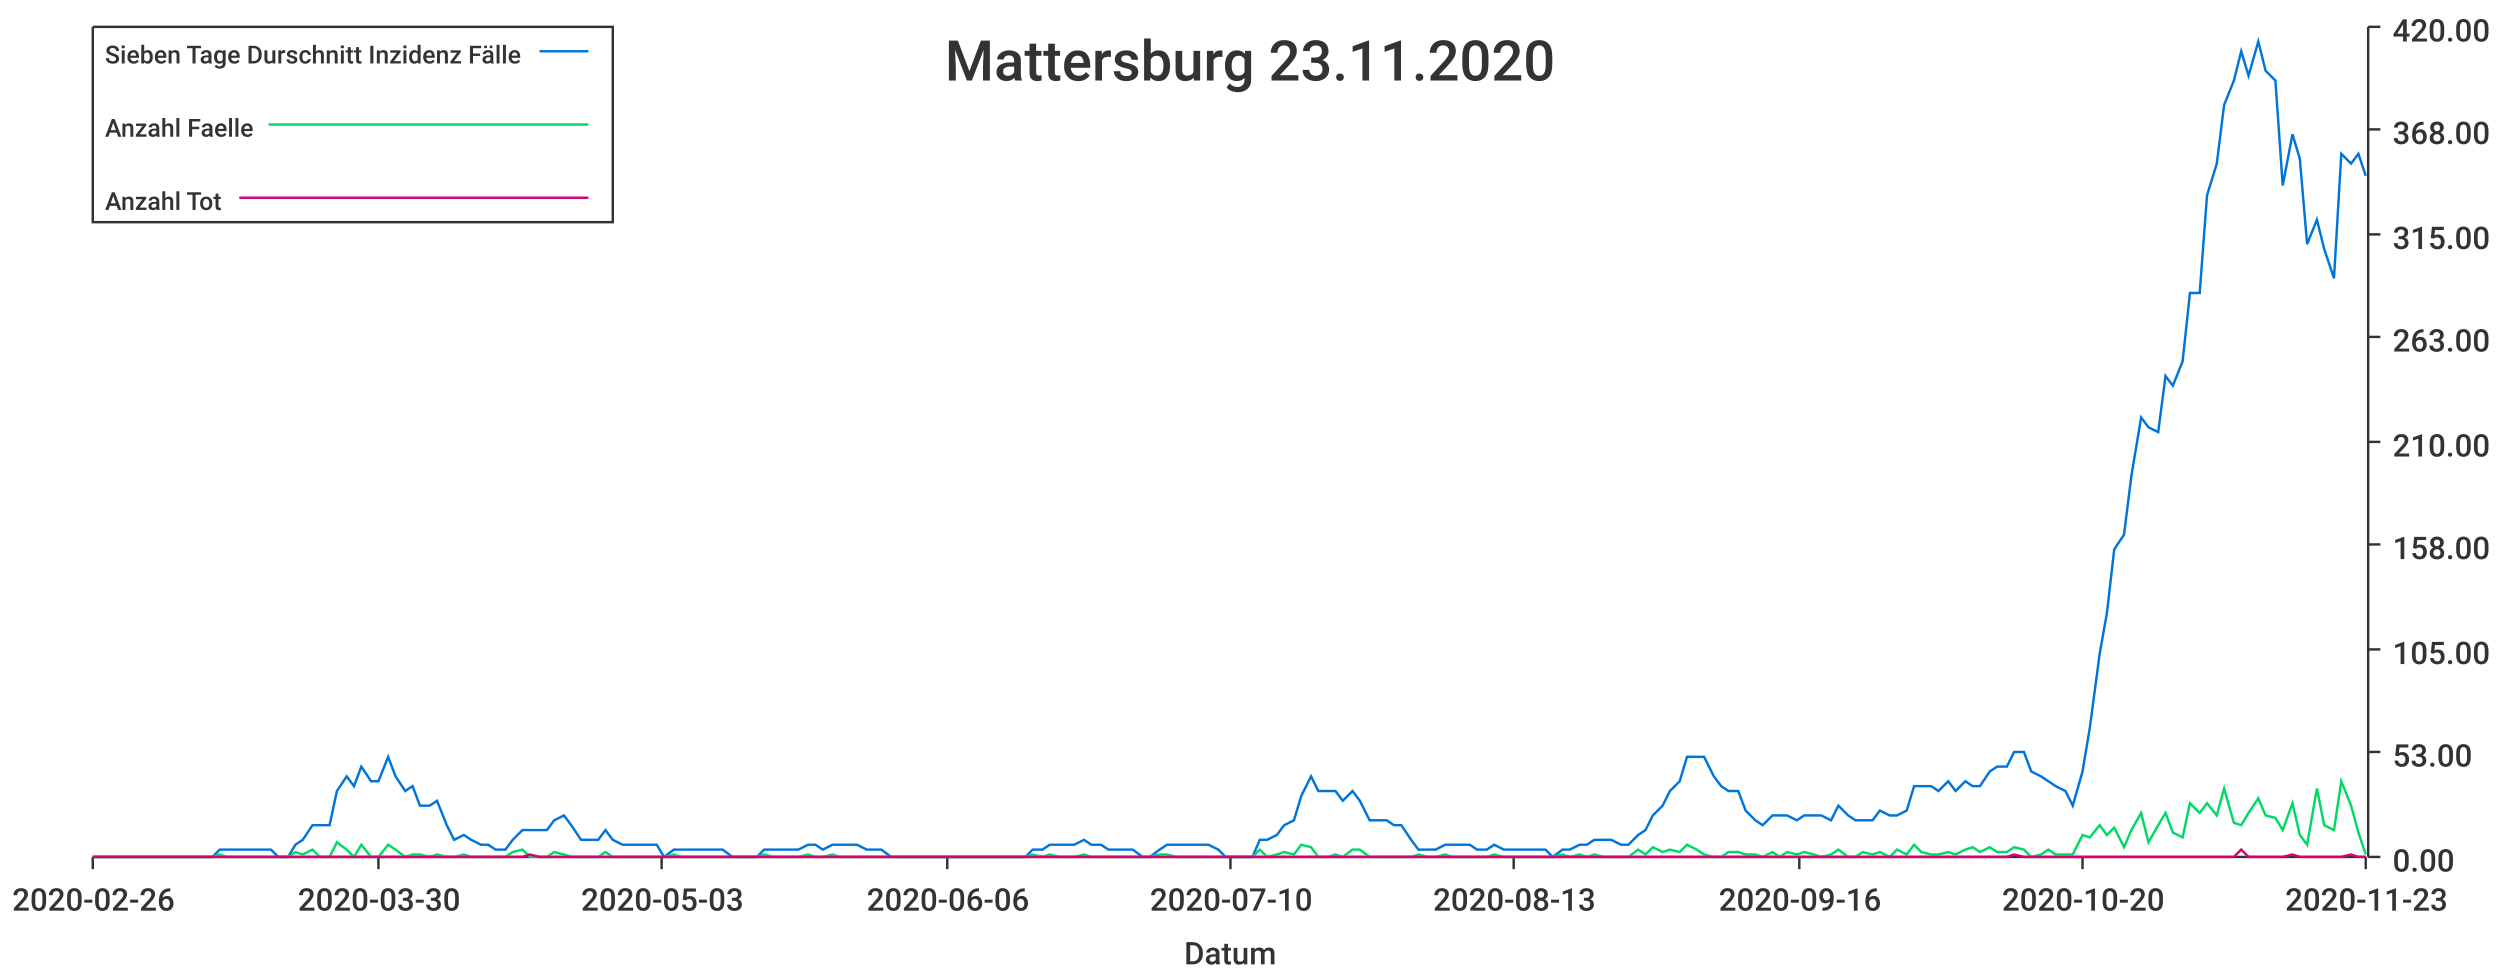
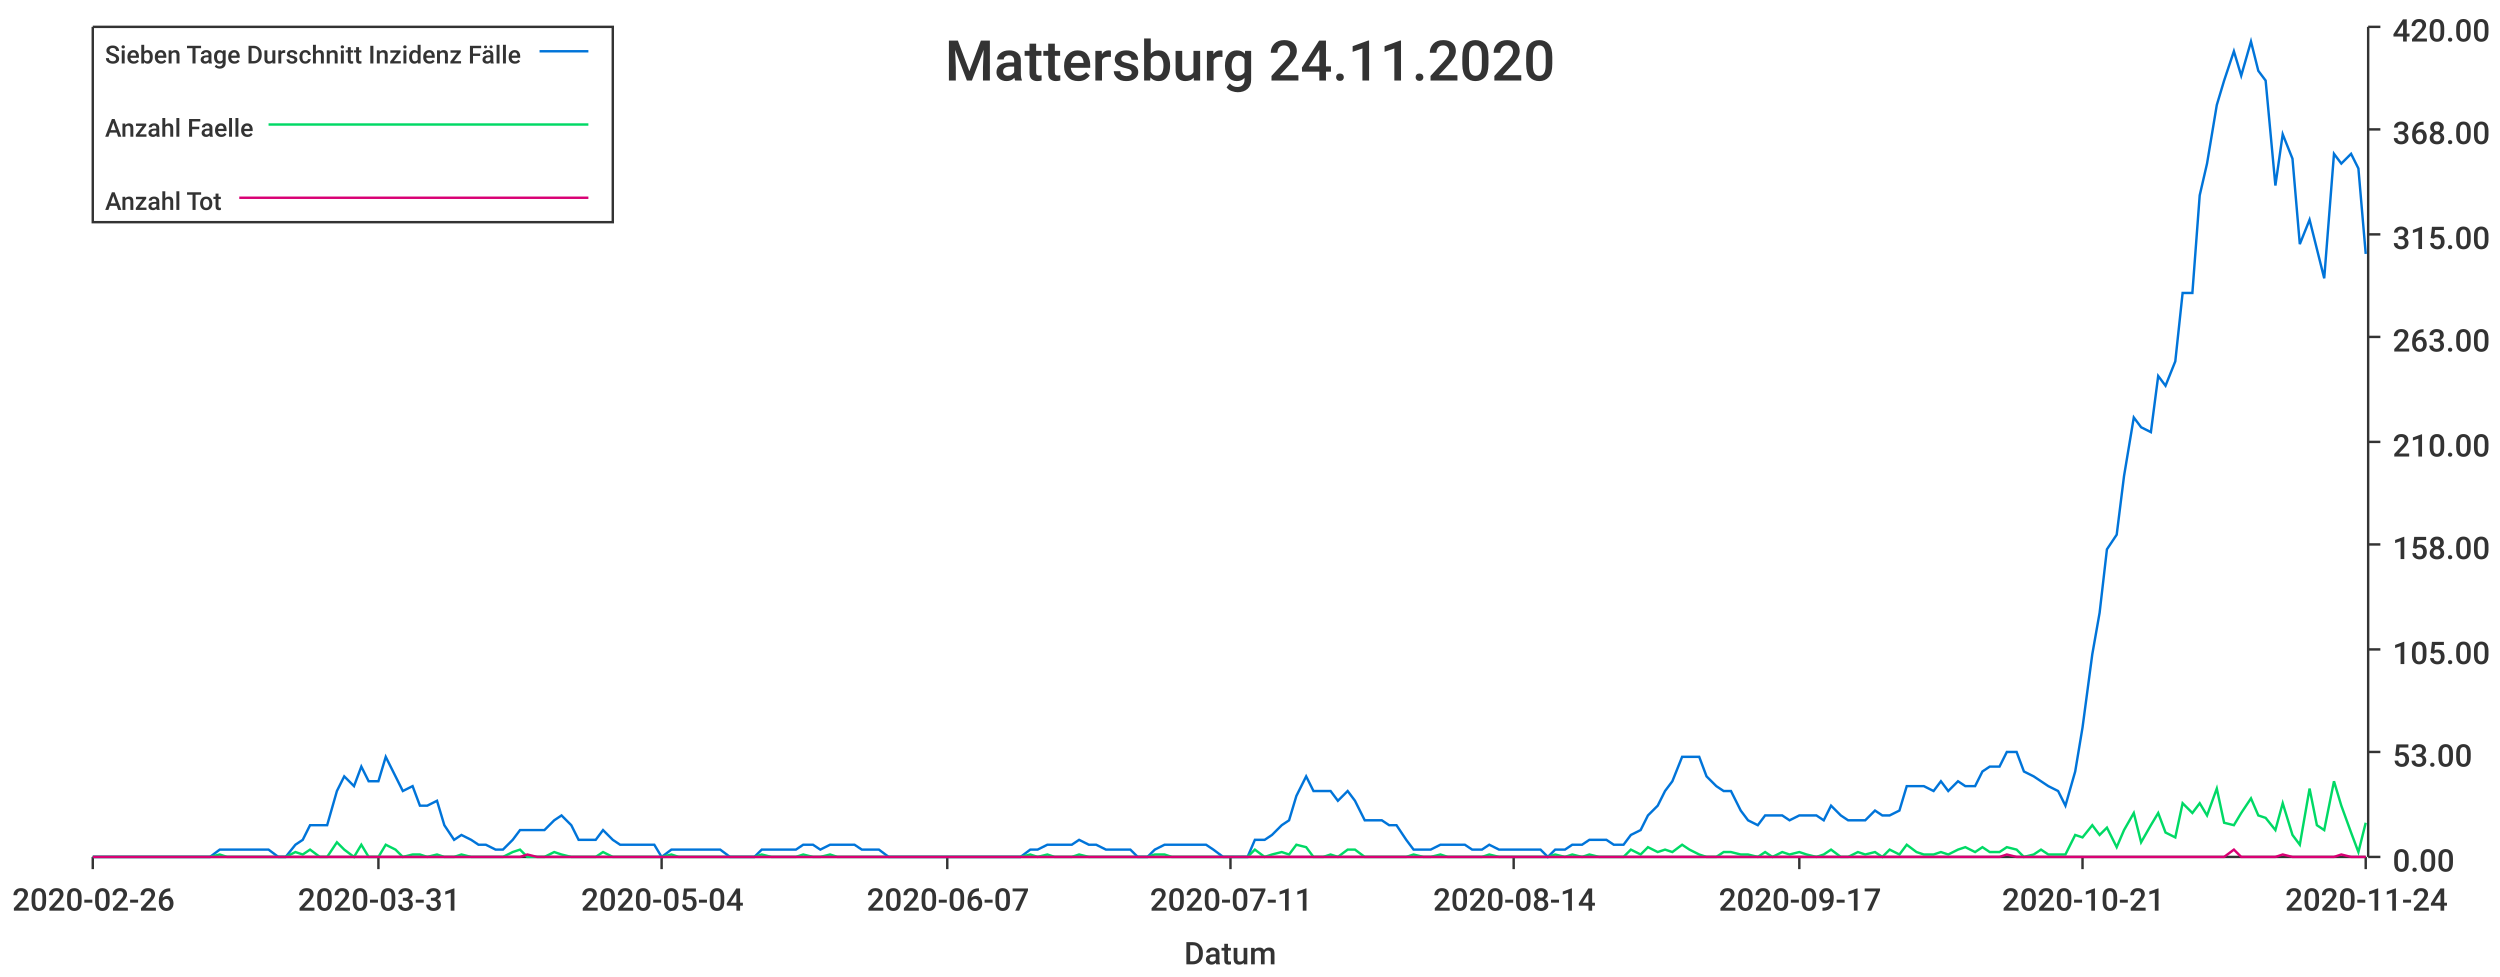
<svg xmlns="http://www.w3.org/2000/svg" width="1024" height="400">\n<path d="M 0 0 L 1024 0 L 1024 400 L 0 400 L 0 0" style="stroke-width:0;stroke:rgba(255,255,255,1.0);fill:rgba(255,255,255,1.0)" />
  <path d="M 38 11 L 969 11 L 969 351 L 38 351 L 38 11" style="stroke-width:0;stroke:rgba(255,255,255,1.0);fill:rgba(255,255,255,1.0)" />
  <path d="M 38 351 L 969 351" style="stroke-width:1;stroke:rgba(51,51,51,1.0);fill:none" />
  <path d="M 38 351 L 38 356" style="stroke-width:1;stroke:rgba(51,51,51,1.0);fill:none" />
  <text x="5" y="373" style="stroke-width:0;stroke:none;fill:rgba(51,51,51,1.0);font-size:12.8px;font-family:'Roboto Medium',sans-serif">2020-02-26</text>
  <path d="M 155 351 L 155 356" style="stroke-width:1;stroke:rgba(51,51,51,1.0);fill:none" />
-   <text x="122" y="373" style="stroke-width:0;stroke:none;fill:rgba(51,51,51,1.0);font-size:12.8px;font-family:'Roboto Medium',sans-serif">2020-03-30</text>
+   <text x="122" y="373" style="stroke-width:0;stroke:none;fill:rgba(51,51,51,1.0);font-size:12.8px;font-family:'Roboto Medium',sans-serif">2020-03-31</text>
  <path d="M 271 351 L 271 356" style="stroke-width:1;stroke:rgba(51,51,51,1.0);fill:none" />
-   <text x="238" y="373" style="stroke-width:0;stroke:none;fill:rgba(51,51,51,1.0);font-size:12.8px;font-family:'Roboto Medium',sans-serif">2020-05-03</text>
+   <text x="238" y="373" style="stroke-width:0;stroke:none;fill:rgba(51,51,51,1.0);font-size:12.8px;font-family:'Roboto Medium',sans-serif">2020-05-04</text>
  <path d="M 388 351 L 388 356" style="stroke-width:1;stroke:rgba(51,51,51,1.0);fill:none" />
-   <text x="355" y="373" style="stroke-width:0;stroke:none;fill:rgba(51,51,51,1.0);font-size:12.8px;font-family:'Roboto Medium',sans-serif">2020-06-06</text>
+   <text x="355" y="373" style="stroke-width:0;stroke:none;fill:rgba(51,51,51,1.0);font-size:12.8px;font-family:'Roboto Medium',sans-serif">2020-06-07</text>
  <path d="M 504 351 L 504 356" style="stroke-width:1;stroke:rgba(51,51,51,1.0);fill:none" />
-   <text x="471" y="373" style="stroke-width:0;stroke:none;fill:rgba(51,51,51,1.0);font-size:12.8px;font-family:'Roboto Medium',sans-serif">2020-07-10</text>
+   <text x="471" y="373" style="stroke-width:0;stroke:none;fill:rgba(51,51,51,1.0);font-size:12.8px;font-family:'Roboto Medium',sans-serif">2020-07-11</text>
  <path d="M 620 351 L 620 356" style="stroke-width:1;stroke:rgba(51,51,51,1.0);fill:none" />
-   <text x="587" y="373" style="stroke-width:0;stroke:none;fill:rgba(51,51,51,1.0);font-size:12.8px;font-family:'Roboto Medium',sans-serif">2020-08-13</text>
+   <text x="587" y="373" style="stroke-width:0;stroke:none;fill:rgba(51,51,51,1.0);font-size:12.8px;font-family:'Roboto Medium',sans-serif">2020-08-14</text>
  <path d="M 737 351 L 737 356" style="stroke-width:1;stroke:rgba(51,51,51,1.0);fill:none" />
-   <text x="704" y="373" style="stroke-width:0;stroke:none;fill:rgba(51,51,51,1.0);font-size:12.8px;font-family:'Roboto Medium',sans-serif">2020-09-16</text>
+   <text x="704" y="373" style="stroke-width:0;stroke:none;fill:rgba(51,51,51,1.0);font-size:12.8px;font-family:'Roboto Medium',sans-serif">2020-09-17</text>
  <path d="M 853 351 L 853 356" style="stroke-width:1;stroke:rgba(51,51,51,1.0);fill:none" />
-   <text x="820" y="373" style="stroke-width:0;stroke:none;fill:rgba(51,51,51,1.0);font-size:12.8px;font-family:'Roboto Medium',sans-serif">2020-10-20</text>
+   <text x="820" y="373" style="stroke-width:0;stroke:none;fill:rgba(51,51,51,1.0);font-size:12.8px;font-family:'Roboto Medium',sans-serif">2020-10-21</text>
  <path d="M 969 351 L 969 356" style="stroke-width:1;stroke:rgba(51,51,51,1.0);fill:none" />
-   <text x="936" y="373" style="stroke-width:0;stroke:none;fill:rgba(51,51,51,1.0);font-size:12.8px;font-family:'Roboto Medium',sans-serif">2020-11-23</text>
+   <text x="936" y="373" style="stroke-width:0;stroke:none;fill:rgba(51,51,51,1.0);font-size:12.8px;font-family:'Roboto Medium',sans-serif">2020-11-24</text>
  <text x="485" y="395" style="stroke-width:0;stroke:none;fill:rgba(51,51,51,1.0);font-size:12.8px;font-family:'Roboto Medium',sans-serif">Datum</text>
  <path d="M 970 351 L 970 11" style="stroke-width:1;stroke:rgba(51,51,51,1.0);fill:none" />
  <path d="M 970 351 L 975 351" style="stroke-width:1;stroke:rgba(51,51,51,1.0);fill:none" />
  <text x="980" y="357" style="stroke-width:0;stroke:none;fill:rgba(51,51,51,1.0);font-size:12.8px;font-family:'Roboto Medium',sans-serif">0.00</text>
  <path d="M 970 308 L 975 308" style="stroke-width:1;stroke:rgba(51,51,51,1.0);fill:none" />
  <text x="980" y="314" style="stroke-width:0;stroke:none;fill:rgba(51,51,51,1.0);font-size:12.8px;font-family:'Roboto Medium',sans-serif">53.00</text>
  <path d="M 970 266 L 975 266" style="stroke-width:1;stroke:rgba(51,51,51,1.0);fill:none" />
  <text x="980" y="272" style="stroke-width:0;stroke:none;fill:rgba(51,51,51,1.0);font-size:12.8px;font-family:'Roboto Medium',sans-serif">105.00</text>
  <path d="M 970 223 L 975 223" style="stroke-width:1;stroke:rgba(51,51,51,1.0);fill:none" />
  <text x="980" y="229" style="stroke-width:0;stroke:none;fill:rgba(51,51,51,1.0);font-size:12.8px;font-family:'Roboto Medium',sans-serif">158.00</text>
  <path d="M 970 181 L 975 181" style="stroke-width:1;stroke:rgba(51,51,51,1.0);fill:none" />
  <text x="980" y="187" style="stroke-width:0;stroke:none;fill:rgba(51,51,51,1.0);font-size:12.8px;font-family:'Roboto Medium',sans-serif">210.00</text>
  <path d="M 970 138 L 975 138" style="stroke-width:1;stroke:rgba(51,51,51,1.0);fill:none" />
  <text x="980" y="144" style="stroke-width:0;stroke:none;fill:rgba(51,51,51,1.0);font-size:12.8px;font-family:'Roboto Medium',sans-serif">263.00</text>
  <path d="M 970 96 L 975 96" style="stroke-width:1;stroke:rgba(51,51,51,1.0);fill:none" />
  <text x="980" y="102" style="stroke-width:0;stroke:none;fill:rgba(51,51,51,1.0);font-size:12.8px;font-family:'Roboto Medium',sans-serif">315.00</text>
  <path d="M 970 53 L 975 53" style="stroke-width:1;stroke:rgba(51,51,51,1.0);fill:none" />
  <text x="980" y="59" style="stroke-width:0;stroke:none;fill:rgba(51,51,51,1.0);font-size:12.8px;font-family:'Roboto Medium',sans-serif">368.00</text>
  <path d="M 970 11 L 975 11" style="stroke-width:1;stroke:rgba(51,51,51,1.0);fill:none" />
  <text x="980" y="17" style="stroke-width:0;stroke:none;fill:rgba(51,51,51,1.0);font-size:12.8px;font-family:'Roboto Medium',sans-serif">420.00</text>
-   <path d="M 38 351 L 42 351 L 45 351 L 49 351 L 52 351 L 56 351 L 59 351 L 63 351 L 66 351 L 69 351 L 73 351 L 76 351 L 80 351 L 83 351 L 87 351 L 90 348 L 93 348 L 97 348 L 100 348 L 104 348 L 107 348 L 111 348 L 114 351 L 118 351 L 121 346 L 124 344 L 128 338 L 131 338 L 135 338 L 138 324 L 142 318 L 145 322 L 148 314 L 152 320 L 155 320 L 159 310 L 162 318 L 166 324 L 169 322 L 172 330 L 176 330 L 179 328 L 183 338 L 186 344 L 190 342 L 193 344 L 197 346 L 200 346 L 203 348 L 207 348 L 210 344 L 214 340 L 217 340 L 221 340 L 224 340 L 227 336 L 231 334 L 234 338 L 238 344 L 241 344 L 245 344 L 248 340 L 251 344 L 255 346 L 258 346 L 262 346 L 265 346 L 269 346 L 272 351 L 276 348 L 279 348 L 282 348 L 286 348 L 289 348 L 293 348 L 296 348 L 300 351 L 303 351 L 306 351 L 310 351 L 313 348 L 317 348 L 320 348 L 324 348 L 327 348 L 331 346 L 334 346 L 337 348 L 341 346 L 344 346 L 348 346 L 351 346 L 355 348 L 358 348 L 361 348 L 365 351 L 368 351 L 372 351 L 375 351 L 379 351 L 382 351 L 385 351 L 389 351 L 392 351 L 396 351 L 399 351 L 403 351 L 406 351 L 410 351 L 413 351 L 416 351 L 420 351 L 423 348 L 427 348 L 430 346 L 434 346 L 437 346 L 440 346 L 444 344 L 447 346 L 451 346 L 454 348 L 458 348 L 461 348 L 464 348 L 468 351 L 471 351 L 475 348 L 478 346 L 482 346 L 485 346 L 489 346 L 492 346 L 495 346 L 499 348 L 502 351 L 506 351 L 509 351 L 513 351 L 516 344 L 519 344 L 523 342 L 526 338 L 530 336 L 533 326 L 537 318 L 540 324 L 544 324 L 547 324 L 550 328 L 554 324 L 557 328 L 561 336 L 564 336 L 568 336 L 571 338 L 574 338 L 578 344 L 581 348 L 585 348 L 588 348 L 592 346 L 595 346 L 598 346 L 602 346 L 605 348 L 609 348 L 612 346 L 616 348 L 619 348 L 623 348 L 626 348 L 629 348 L 633 348 L 636 351 L 640 348 L 643 348 L 647 346 L 650 346 L 653 344 L 657 344 L 660 344 L 664 346 L 667 346 L 671 342 L 674 340 L 677 334 L 681 330 L 684 324 L 688 320 L 691 310 L 695 310 L 698 310 L 702 318 L 705 322 L 708 324 L 712 324 L 715 332 L 719 336 L 722 338 L 726 334 L 729 334 L 732 334 L 736 336 L 739 334 L 743 334 L 746 334 L 750 336 L 753 330 L 757 334 L 760 336 L 763 336 L 767 336 L 770 332 L 774 334 L 777 334 L 781 332 L 784 322 L 787 322 L 791 322 L 794 324 L 798 320 L 801 324 L 805 320 L 808 322 L 811 322 L 815 316 L 818 314 L 822 314 L 825 308 L 829 308 L 832 316 L 836 318 L 839 320 L 842 322 L 846 324 L 849 330 L 853 316 L 856 298 L 860 268 L 863 251 L 866 225 L 870 219 L 873 195 L 877 171 L 880 175 L 884 177 L 887 154 L 890 158 L 894 148 L 897 120 L 901 120 L 904 80 L 908 67 L 911 43 L 915 33 L 918 21 L 921 31 L 925 17 L 928 29 L 932 33 L 935 76 L 939 55 L 942 65 L 945 100 L 949 90 L 952 102 L 956 114 L 959 63 L 963 67 L 966 63 L 969 72" style="stroke-width:1;stroke:rgba(0,116,217,1.0);fill:none" />
-   <path d="M 38 351 L 42 351 L 45 351 L 49 351 L 52 351 L 56 351 L 59 351 L 63 351 L 66 351 L 69 351 L 73 351 L 76 351 L 80 351 L 83 351 L 87 351 L 90 350 L 93 351 L 97 351 L 100 351 L 104 351 L 107 351 L 111 351 L 114 351 L 118 351 L 121 349 L 124 350 L 128 348 L 131 351 L 135 351 L 138 345 L 142 348 L 145 351 L 148 346 L 152 351 L 155 351 L 159 346 L 162 348 L 166 351 L 169 350 L 172 350 L 176 351 L 179 350 L 183 351 L 186 351 L 190 350 L 193 351 L 197 351 L 200 351 L 203 351 L 207 351 L 210 349 L 214 348 L 217 351 L 221 351 L 224 351 L 227 349 L 231 350 L 234 351 L 238 351 L 241 351 L 245 351 L 248 349 L 251 351 L 255 351 L 258 351 L 262 351 L 265 351 L 269 351 L 272 351 L 276 350 L 279 351 L 282 351 L 286 351 L 289 351 L 293 351 L 296 351 L 300 351 L 303 351 L 306 351 L 310 351 L 313 350 L 317 351 L 320 351 L 324 351 L 327 351 L 331 350 L 334 351 L 337 351 L 341 350 L 344 351 L 348 351 L 351 351 L 355 351 L 358 351 L 361 351 L 365 351 L 368 351 L 372 351 L 375 351 L 379 351 L 382 351 L 385 351 L 389 351 L 392 351 L 396 351 L 399 351 L 403 351 L 406 351 L 410 351 L 413 351 L 416 351 L 420 351 L 423 350 L 427 351 L 430 350 L 434 351 L 437 351 L 440 351 L 444 350 L 447 351 L 451 351 L 454 351 L 458 351 L 461 351 L 464 351 L 468 351 L 471 351 L 475 350 L 478 350 L 482 351 L 485 351 L 489 351 L 492 351 L 495 351 L 499 351 L 502 351 L 506 351 L 509 351 L 513 351 L 516 348 L 519 351 L 523 350 L 526 349 L 530 350 L 533 346 L 537 347 L 540 351 L 544 351 L 547 350 L 550 351 L 554 348 L 557 348 L 561 351 L 564 351 L 568 351 L 571 351 L 574 351 L 578 351 L 581 350 L 585 351 L 588 351 L 592 350 L 595 351 L 598 351 L 602 351 L 605 351 L 609 351 L 612 350 L 616 351 L 619 351 L 623 351 L 626 351 L 629 351 L 633 351 L 636 351 L 640 350 L 643 351 L 647 350 L 650 351 L 653 350 L 657 351 L 660 351 L 664 351 L 667 351 L 671 348 L 674 350 L 677 347 L 681 349 L 684 348 L 688 349 L 691 346 L 695 348 L 698 350 L 702 351 L 705 351 L 708 349 L 712 349 L 715 350 L 719 350 L 722 351 L 726 349 L 729 351 L 732 349 L 736 350 L 739 349 L 743 350 L 746 351 L 750 350 L 753 348 L 757 351 L 760 351 L 763 349 L 767 350 L 770 349 L 774 351 L 777 348 L 781 350 L 784 346 L 787 349 L 791 350 L 794 350 L 798 349 L 801 350 L 805 348 L 808 347 L 811 349 L 815 347 L 818 349 L 822 349 L 825 347 L 829 348 L 832 351 L 836 350 L 839 348 L 842 350 L 846 350 L 849 350 L 853 342 L 856 343 L 860 338 L 863 342 L 866 339 L 870 347 L 873 340 L 877 333 L 880 345 L 884 338 L 887 333 L 890 341 L 894 343 L 897 329 L 901 333 L 904 329 L 908 334 L 911 323 L 915 337 L 918 338 L 921 333 L 925 327 L 928 334 L 932 335 L 935 340 L 939 329 L 942 342 L 945 346 L 949 323 L 952 338 L 956 340 L 959 320 L 963 330 L 966 341 L 969 350" style="stroke-width:1;stroke:rgba(0,217,101,1.0);fill:none" />
-   <path d="M 38 351 L 42 351 L 45 351 L 49 351 L 52 351 L 56 351 L 59 351 L 63 351 L 66 351 L 69 351 L 73 351 L 76 351 L 80 351 L 83 351 L 87 351 L 90 351 L 93 351 L 97 351 L 100 351 L 104 351 L 107 351 L 111 351 L 114 351 L 118 351 L 121 351 L 124 351 L 128 351 L 131 351 L 135 351 L 138 351 L 142 351 L 145 351 L 148 351 L 152 351 L 155 351 L 159 351 L 162 351 L 166 351 L 169 351 L 172 351 L 176 351 L 179 351 L 183 351 L 186 351 L 190 351 L 193 351 L 197 351 L 200 351 L 203 351 L 207 351 L 210 351 L 214 351 L 217 350 L 221 351 L 224 351 L 227 351 L 231 351 L 234 351 L 238 351 L 241 351 L 245 351 L 248 351 L 251 351 L 255 351 L 258 351 L 262 351 L 265 351 L 269 351 L 272 351 L 276 351 L 279 351 L 282 351 L 286 351 L 289 351 L 293 351 L 296 351 L 300 351 L 303 351 L 306 351 L 310 351 L 313 351 L 317 351 L 320 351 L 324 351 L 327 351 L 331 351 L 334 351 L 337 351 L 341 351 L 344 351 L 348 351 L 351 351 L 355 351 L 358 351 L 361 351 L 365 351 L 368 351 L 372 351 L 375 351 L 379 351 L 382 351 L 385 351 L 389 351 L 392 351 L 396 351 L 399 351 L 403 351 L 406 351 L 410 351 L 413 351 L 416 351 L 420 351 L 423 351 L 427 351 L 430 351 L 434 351 L 437 351 L 440 351 L 444 351 L 447 351 L 451 351 L 454 351 L 458 351 L 461 351 L 464 351 L 468 351 L 471 351 L 475 351 L 478 351 L 482 351 L 485 351 L 489 351 L 492 351 L 495 351 L 499 351 L 502 351 L 506 351 L 509 351 L 513 351 L 516 351 L 519 351 L 523 351 L 526 351 L 530 351 L 533 351 L 537 351 L 540 351 L 544 351 L 547 351 L 550 351 L 554 351 L 557 351 L 561 351 L 564 351 L 568 351 L 571 351 L 574 351 L 578 351 L 581 351 L 585 351 L 588 351 L 592 351 L 595 351 L 598 351 L 602 351 L 605 351 L 609 351 L 612 351 L 616 351 L 619 351 L 623 351 L 626 351 L 629 351 L 633 351 L 636 351 L 640 351 L 643 351 L 647 351 L 650 351 L 653 351 L 657 351 L 660 351 L 664 351 L 667 351 L 671 351 L 674 351 L 677 351 L 681 351 L 684 351 L 688 351 L 691 351 L 695 351 L 698 351 L 702 351 L 705 351 L 708 351 L 712 351 L 715 351 L 719 351 L 722 351 L 726 351 L 729 351 L 732 351 L 736 351 L 739 351 L 743 351 L 746 351 L 750 351 L 753 351 L 757 351 L 760 351 L 763 351 L 767 351 L 770 351 L 774 351 L 777 351 L 781 351 L 784 351 L 787 351 L 791 351 L 794 351 L 798 351 L 801 351 L 805 351 L 808 351 L 811 351 L 815 351 L 818 351 L 822 351 L 825 350 L 829 351 L 832 351 L 836 351 L 839 351 L 842 351 L 846 351 L 849 351 L 853 351 L 856 351 L 860 351 L 863 351 L 866 351 L 870 351 L 873 351 L 877 351 L 880 351 L 884 351 L 887 351 L 890 351 L 894 351 L 897 351 L 901 351 L 904 351 L 908 351 L 911 351 L 915 351 L 918 348 L 921 351 L 925 351 L 928 351 L 932 351 L 935 351 L 939 350 L 942 351 L 945 351 L 949 351 L 952 351 L 956 351 L 959 351 L 963 350 L 966 351 L 969 351" style="stroke-width:1;stroke:rgba(217,0,116,1.0);fill:none" />
-   <text x="387" y="33" style="stroke-width:0;stroke:none;fill:rgba(51,51,51,1.0);font-size:23.0px;font-family:'Roboto Medium',sans-serif">Mattersburg 23.11.2020</text>
+   <path d="M 38 351 L 42 351 L 45 351 L 49 351 L 52 351 L 56 351 L 59 351 L 62 351 L 66 351 L 69 351 L 73 351 L 76 351 L 80 351 L 83 351 L 86 351 L 90 348 L 93 348 L 97 348 L 100 348 L 104 348 L 107 348 L 110 348 L 114 351 L 117 351 L 121 346 L 124 344 L 127 338 L 131 338 L 134 338 L 138 324 L 141 318 L 145 322 L 148 314 L 151 320 L 155 320 L 158 310 L 162 318 L 165 324 L 169 322 L 172 330 L 175 330 L 179 328 L 182 338 L 186 344 L 189 342 L 193 344 L 196 346 L 199 346 L 203 348 L 206 348 L 210 344 L 213 340 L 216 340 L 220 340 L 223 340 L 227 336 L 230 334 L 234 338 L 237 344 L 240 344 L 244 344 L 247 340 L 251 344 L 254 346 L 258 346 L 261 346 L 264 346 L 268 346 L 271 351 L 275 348 L 278 348 L 282 348 L 285 348 L 288 348 L 292 348 L 295 348 L 299 351 L 302 351 L 305 351 L 309 351 L 312 348 L 316 348 L 319 348 L 323 348 L 326 348 L 329 346 L 333 346 L 336 348 L 340 346 L 343 346 L 347 346 L 350 346 L 353 348 L 357 348 L 360 348 L 364 351 L 367 351 L 371 351 L 374 351 L 377 351 L 381 351 L 384 351 L 388 351 L 391 351 L 394 351 L 398 351 L 401 351 L 405 351 L 408 351 L 412 351 L 415 351 L 418 351 L 422 348 L 425 348 L 429 346 L 432 346 L 436 346 L 439 346 L 442 344 L 446 346 L 449 346 L 453 348 L 456 348 L 460 348 L 463 348 L 466 351 L 470 351 L 473 348 L 477 346 L 480 346 L 483 346 L 487 346 L 490 346 L 494 346 L 497 348 L 501 351 L 504 351 L 507 351 L 511 351 L 514 344 L 518 344 L 521 342 L 525 338 L 528 336 L 531 326 L 535 318 L 538 324 L 542 324 L 545 324 L 548 328 L 552 324 L 555 328 L 559 336 L 562 336 L 566 336 L 569 338 L 572 338 L 576 344 L 579 348 L 583 348 L 586 348 L 590 346 L 593 346 L 596 346 L 600 346 L 603 348 L 607 348 L 610 346 L 614 348 L 617 348 L 620 348 L 624 348 L 627 348 L 631 348 L 634 351 L 637 348 L 641 348 L 644 346 L 648 346 L 651 344 L 655 344 L 658 344 L 661 346 L 665 346 L 668 342 L 672 340 L 675 334 L 679 330 L 682 324 L 685 320 L 689 310 L 692 310 L 696 310 L 699 318 L 703 322 L 706 324 L 709 324 L 713 332 L 716 336 L 720 338 L 723 334 L 726 334 L 730 334 L 733 336 L 737 334 L 740 334 L 744 334 L 747 336 L 750 330 L 754 334 L 757 336 L 761 336 L 764 336 L 768 332 L 771 334 L 774 334 L 778 332 L 781 322 L 785 322 L 788 322 L 792 324 L 795 320 L 798 324 L 802 320 L 805 322 L 809 322 L 812 316 L 815 314 L 819 314 L 822 308 L 826 308 L 829 316 L 833 318 L 836 320 L 839 322 L 843 324 L 846 330 L 850 316 L 853 298 L 857 268 L 860 251 L 863 225 L 867 219 L 870 195 L 874 171 L 877 175 L 881 177 L 884 154 L 887 158 L 891 148 L 894 120 L 898 120 L 901 80 L 904 67 L 908 43 L 911 33 L 915 21 L 918 31 L 922 17 L 925 29 L 928 33 L 932 76 L 935 55 L 939 65 L 942 100 L 946 90 L 949 102 L 952 114 L 956 63 L 959 67 L 963 63 L 966 69 L 969 104" style="stroke-width:1;stroke:rgba(0,116,217,1.0);fill:none" />
+   <path d="M 38 351 L 42 351 L 45 351 L 49 351 L 52 351 L 56 351 L 59 351 L 62 351 L 66 351 L 69 351 L 73 351 L 76 351 L 80 351 L 83 351 L 86 351 L 90 350 L 93 351 L 97 351 L 100 351 L 104 351 L 107 351 L 110 351 L 114 351 L 117 351 L 121 349 L 124 350 L 127 348 L 131 351 L 134 351 L 138 345 L 141 348 L 145 351 L 148 346 L 151 351 L 155 351 L 158 346 L 162 348 L 165 351 L 169 350 L 172 350 L 175 351 L 179 350 L 182 351 L 186 351 L 189 350 L 193 351 L 196 351 L 199 351 L 203 351 L 206 351 L 210 349 L 213 348 L 216 351 L 220 351 L 223 351 L 227 349 L 230 350 L 234 351 L 237 351 L 240 351 L 244 351 L 247 349 L 251 351 L 254 351 L 258 351 L 261 351 L 264 351 L 268 351 L 271 351 L 275 350 L 278 351 L 282 351 L 285 351 L 288 351 L 292 351 L 295 351 L 299 351 L 302 351 L 305 351 L 309 351 L 312 350 L 316 351 L 319 351 L 323 351 L 326 351 L 329 350 L 333 351 L 336 351 L 340 350 L 343 351 L 347 351 L 350 351 L 353 351 L 357 351 L 360 351 L 364 351 L 367 351 L 371 351 L 374 351 L 377 351 L 381 351 L 384 351 L 388 351 L 391 351 L 394 351 L 398 351 L 401 351 L 405 351 L 408 351 L 412 351 L 415 351 L 418 351 L 422 350 L 425 351 L 429 350 L 432 351 L 436 351 L 439 351 L 442 350 L 446 351 L 449 351 L 453 351 L 456 351 L 460 351 L 463 351 L 466 351 L 470 351 L 473 350 L 477 350 L 480 351 L 483 351 L 487 351 L 490 351 L 494 351 L 497 351 L 501 351 L 504 351 L 507 351 L 511 351 L 514 348 L 518 351 L 521 350 L 525 349 L 528 350 L 531 346 L 535 347 L 538 351 L 542 351 L 545 350 L 548 351 L 552 348 L 555 348 L 559 351 L 562 351 L 566 351 L 569 351 L 572 351 L 576 351 L 579 350 L 583 351 L 586 351 L 590 350 L 593 351 L 596 351 L 600 351 L 603 351 L 607 351 L 610 350 L 614 351 L 617 351 L 620 351 L 624 351 L 627 351 L 631 351 L 634 351 L 637 350 L 641 351 L 644 350 L 648 351 L 651 350 L 655 351 L 658 351 L 661 351 L 665 351 L 668 348 L 672 350 L 675 347 L 679 349 L 682 348 L 685 349 L 689 346 L 692 348 L 696 350 L 699 351 L 703 351 L 706 349 L 709 349 L 713 350 L 716 350 L 720 351 L 723 349 L 726 351 L 730 349 L 733 350 L 737 349 L 740 350 L 744 351 L 747 350 L 750 348 L 754 351 L 757 351 L 761 349 L 764 350 L 768 349 L 771 351 L 774 348 L 778 350 L 781 346 L 785 349 L 788 350 L 792 350 L 795 349 L 798 350 L 802 348 L 805 347 L 809 349 L 812 347 L 815 349 L 819 349 L 822 347 L 826 348 L 829 351 L 833 350 L 836 348 L 839 350 L 843 350 L 846 350 L 850 342 L 853 343 L 857 338 L 860 342 L 863 339 L 867 347 L 870 340 L 874 333 L 877 345 L 881 338 L 884 333 L 887 341 L 891 343 L 894 329 L 898 333 L 901 329 L 904 334 L 908 323 L 911 337 L 915 338 L 918 333 L 922 327 L 925 334 L 928 335 L 932 340 L 935 329 L 939 342 L 942 346 L 946 323 L 949 338 L 952 340 L 956 320 L 959 330 L 963 341 L 966 349 L 969 337" style="stroke-width:1;stroke:rgba(0,217,101,1.0);fill:none" />
+   <path d="M 38 351 L 42 351 L 45 351 L 49 351 L 52 351 L 56 351 L 59 351 L 62 351 L 66 351 L 69 351 L 73 351 L 76 351 L 80 351 L 83 351 L 86 351 L 90 351 L 93 351 L 97 351 L 100 351 L 104 351 L 107 351 L 110 351 L 114 351 L 117 351 L 121 351 L 124 351 L 127 351 L 131 351 L 134 351 L 138 351 L 141 351 L 145 351 L 148 351 L 151 351 L 155 351 L 158 351 L 162 351 L 165 351 L 169 351 L 172 351 L 175 351 L 179 351 L 182 351 L 186 351 L 189 351 L 193 351 L 196 351 L 199 351 L 203 351 L 206 351 L 210 351 L 213 351 L 216 350 L 220 351 L 223 351 L 227 351 L 230 351 L 234 351 L 237 351 L 240 351 L 244 351 L 247 351 L 251 351 L 254 351 L 258 351 L 261 351 L 264 351 L 268 351 L 271 351 L 275 351 L 278 351 L 282 351 L 285 351 L 288 351 L 292 351 L 295 351 L 299 351 L 302 351 L 305 351 L 309 351 L 312 351 L 316 351 L 319 351 L 323 351 L 326 351 L 329 351 L 333 351 L 336 351 L 340 351 L 343 351 L 347 351 L 350 351 L 353 351 L 357 351 L 360 351 L 364 351 L 367 351 L 371 351 L 374 351 L 377 351 L 381 351 L 384 351 L 388 351 L 391 351 L 394 351 L 398 351 L 401 351 L 405 351 L 408 351 L 412 351 L 415 351 L 418 351 L 422 351 L 425 351 L 429 351 L 432 351 L 436 351 L 439 351 L 442 351 L 446 351 L 449 351 L 453 351 L 456 351 L 460 351 L 463 351 L 466 351 L 470 351 L 473 351 L 477 351 L 480 351 L 483 351 L 487 351 L 490 351 L 494 351 L 497 351 L 501 351 L 504 351 L 507 351 L 511 351 L 514 351 L 518 351 L 521 351 L 525 351 L 528 351 L 531 351 L 535 351 L 538 351 L 542 351 L 545 351 L 548 351 L 552 351 L 555 351 L 559 351 L 562 351 L 566 351 L 569 351 L 572 351 L 576 351 L 579 351 L 583 351 L 586 351 L 590 351 L 593 351 L 596 351 L 600 351 L 603 351 L 607 351 L 610 351 L 614 351 L 617 351 L 620 351 L 624 351 L 627 351 L 631 351 L 634 351 L 637 351 L 641 351 L 644 351 L 648 351 L 651 351 L 655 351 L 658 351 L 661 351 L 665 351 L 668 351 L 672 351 L 675 351 L 679 351 L 682 351 L 685 351 L 689 351 L 692 351 L 696 351 L 699 351 L 703 351 L 706 351 L 709 351 L 713 351 L 716 351 L 720 351 L 723 351 L 726 351 L 730 351 L 733 351 L 737 351 L 740 351 L 744 351 L 747 351 L 750 351 L 754 351 L 757 351 L 761 351 L 764 351 L 768 351 L 771 351 L 774 351 L 778 351 L 781 351 L 785 351 L 788 351 L 792 351 L 795 351 L 798 351 L 802 351 L 805 351 L 809 351 L 812 351 L 815 351 L 819 351 L 822 350 L 826 351 L 829 351 L 833 351 L 836 351 L 839 351 L 843 351 L 846 351 L 850 351 L 853 351 L 857 351 L 860 351 L 863 351 L 867 351 L 870 351 L 874 351 L 877 351 L 881 351 L 884 351 L 887 351 L 891 351 L 894 351 L 898 351 L 901 351 L 904 351 L 908 351 L 911 351 L 915 348 L 918 351 L 922 351 L 925 351 L 928 351 L 932 351 L 935 350 L 939 351 L 942 351 L 946 351 L 949 351 L 952 351 L 956 351 L 959 350 L 963 351 L 966 351 L 969 351" style="stroke-width:1;stroke:rgba(217,0,116,1.0);fill:none" />
+   <text x="387" y="33" style="stroke-width:0;stroke:none;fill:rgba(51,51,51,1.0);font-size:23.0px;font-family:'Roboto Medium',sans-serif">Mattersburg 24.11.2020</text>
  <path d="M 38 11 L 251 11 L 251 91 L 38 91 L 38 11" style="stroke-width:1;stroke:rgba(51,51,51,1.0);fill:rgba(255,255,255,1.0)" />
  <text x="43" y="26" style="stroke-width:0;stroke:none;fill:rgba(51,51,51,1.0);font-size:10.2px;font-family:'Roboto Medium',sans-serif">Sieben Tage Durschnitt Inzidenz Fälle</text>
  <path d="M 221 21 L 241 21" style="stroke-width:1;stroke:rgba(0,116,217,1.0);fill:none" />
  <text x="43" y="56" style="stroke-width:0;stroke:none;fill:rgba(51,51,51,1.0);font-size:10.2px;font-family:'Roboto Medium',sans-serif">Anzahl Faelle</text>
  <path d="M 110 51 L 241 51" style="stroke-width:1;stroke:rgba(0,217,101,1.0);fill:none" />
  <text x="43" y="86" style="stroke-width:0;stroke:none;fill:rgba(51,51,51,1.0);font-size:10.2px;font-family:'Roboto Medium',sans-serif">Anzahl Tot</text>
  <path d="M 98 81 L 241 81" style="stroke-width:1;stroke:rgba(217,0,116,1.0);fill:none" />
</svg>
